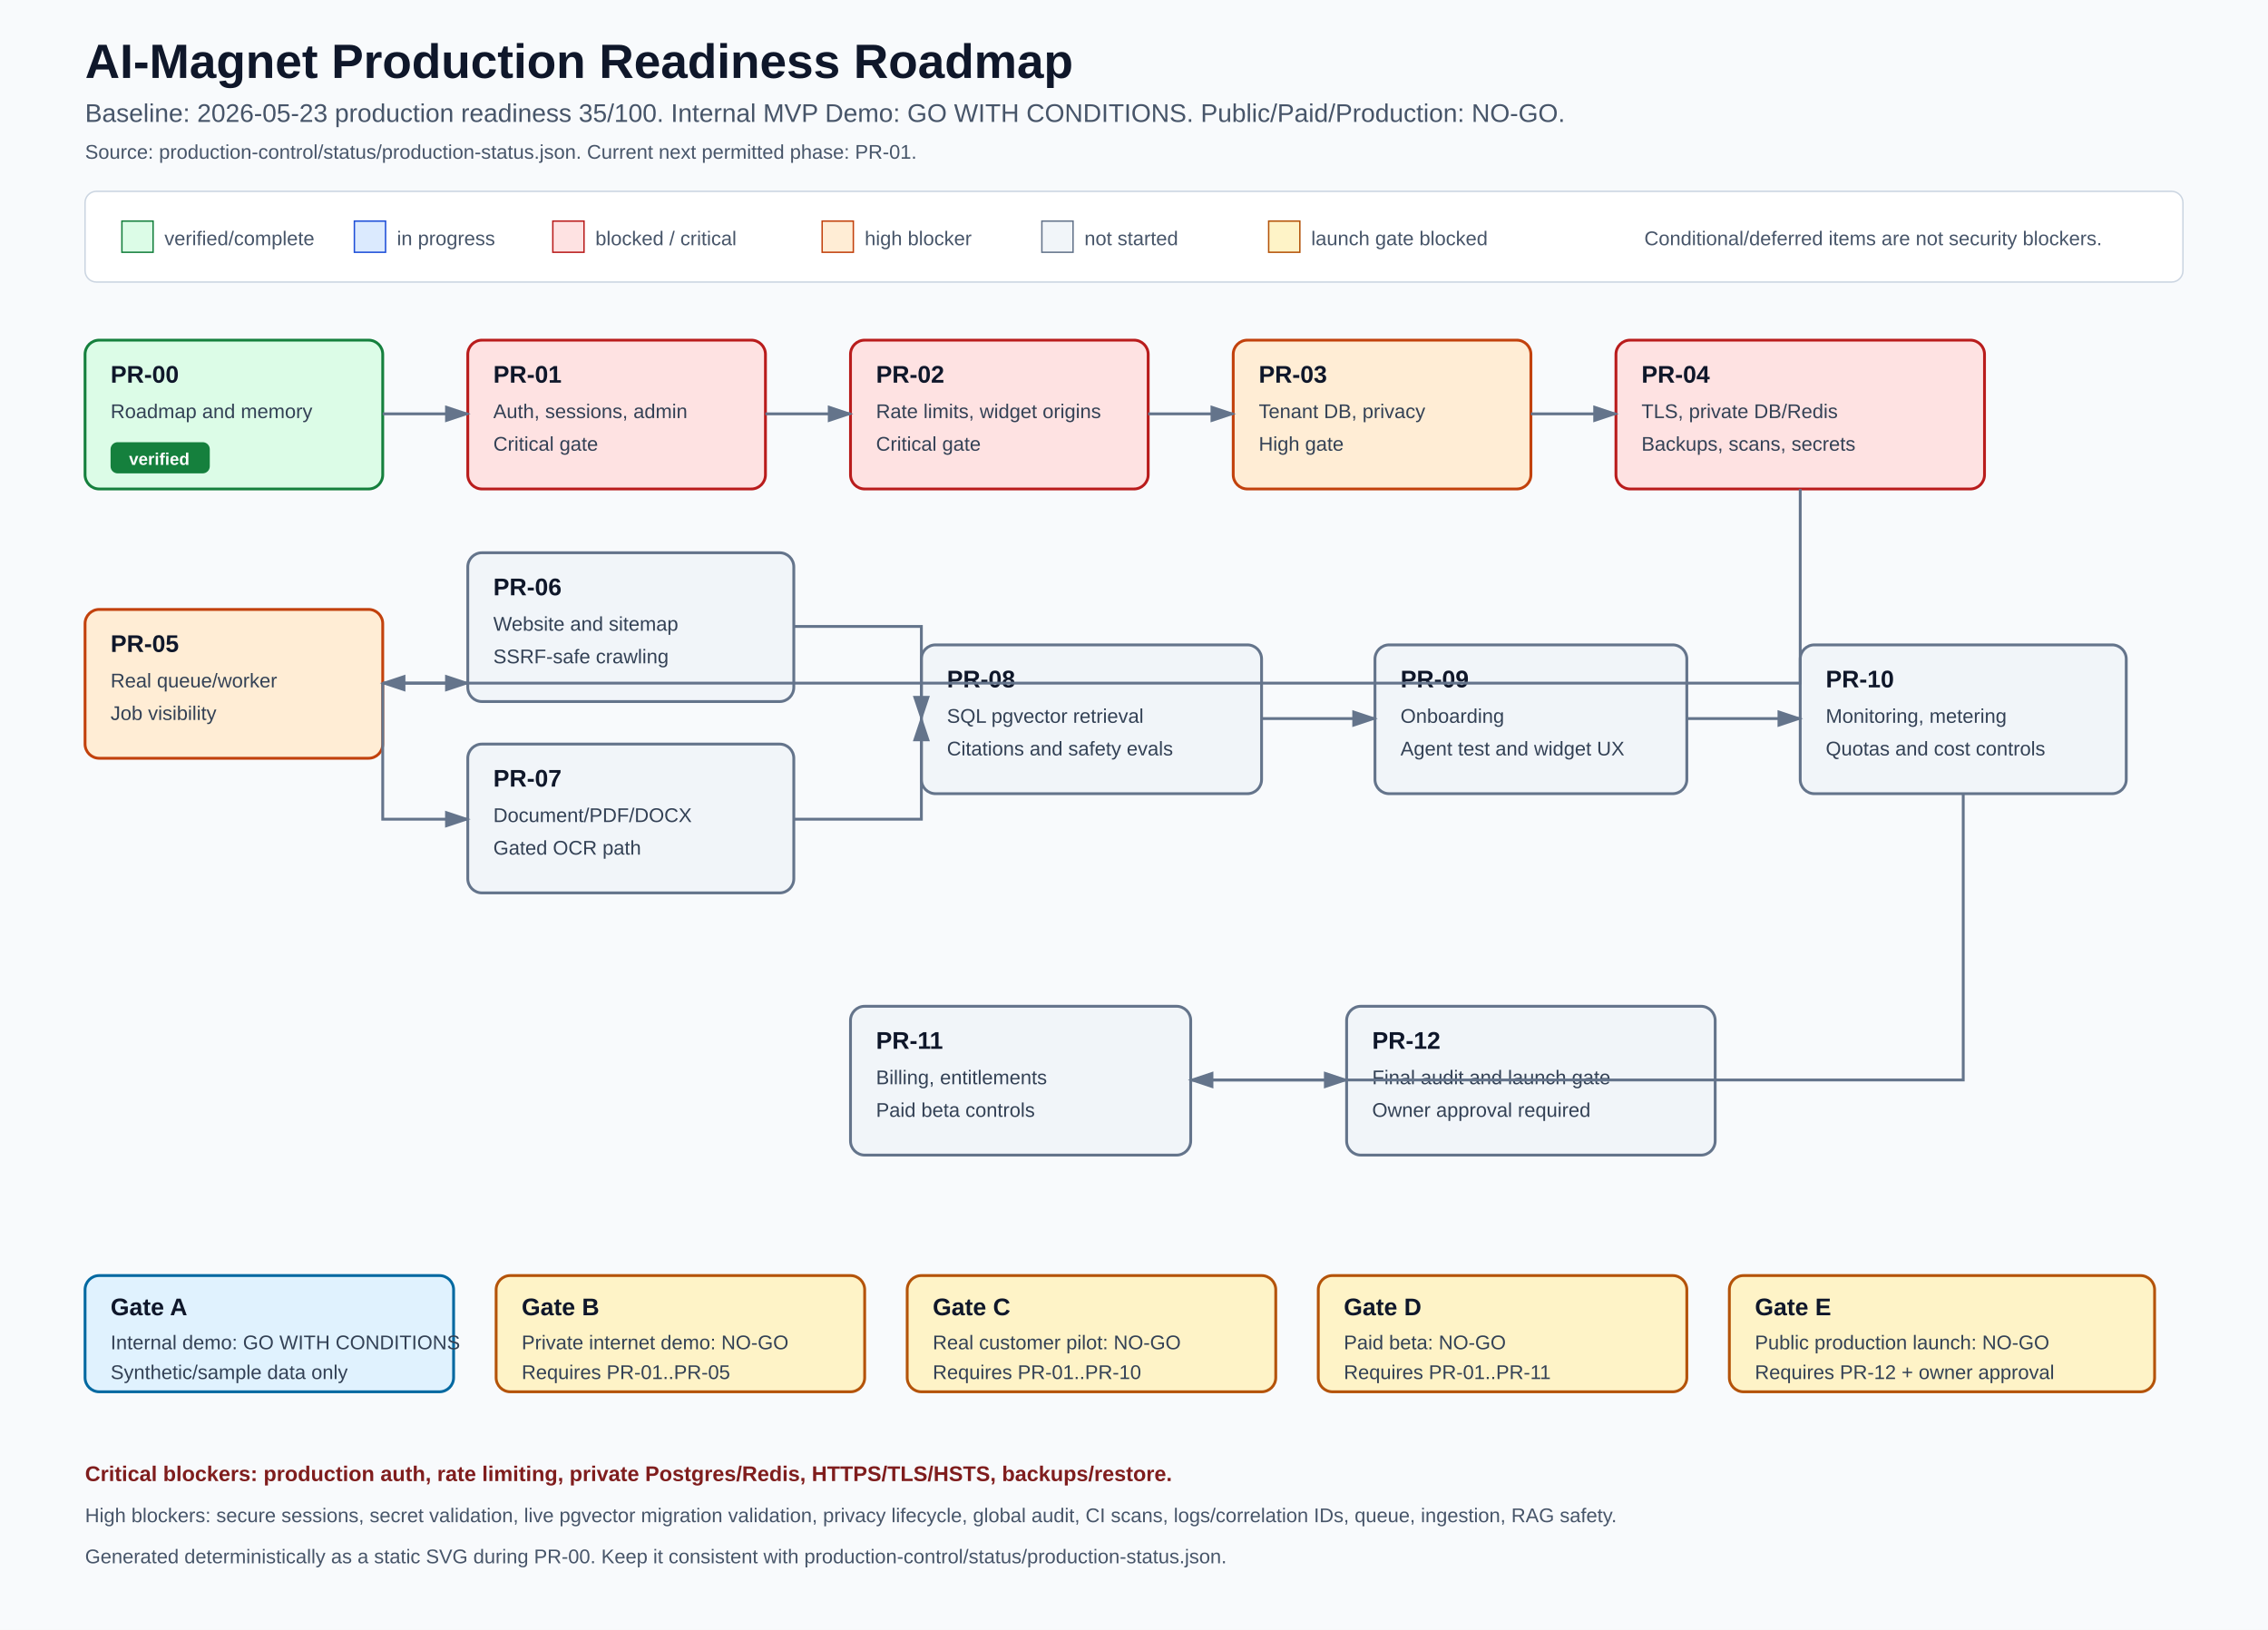
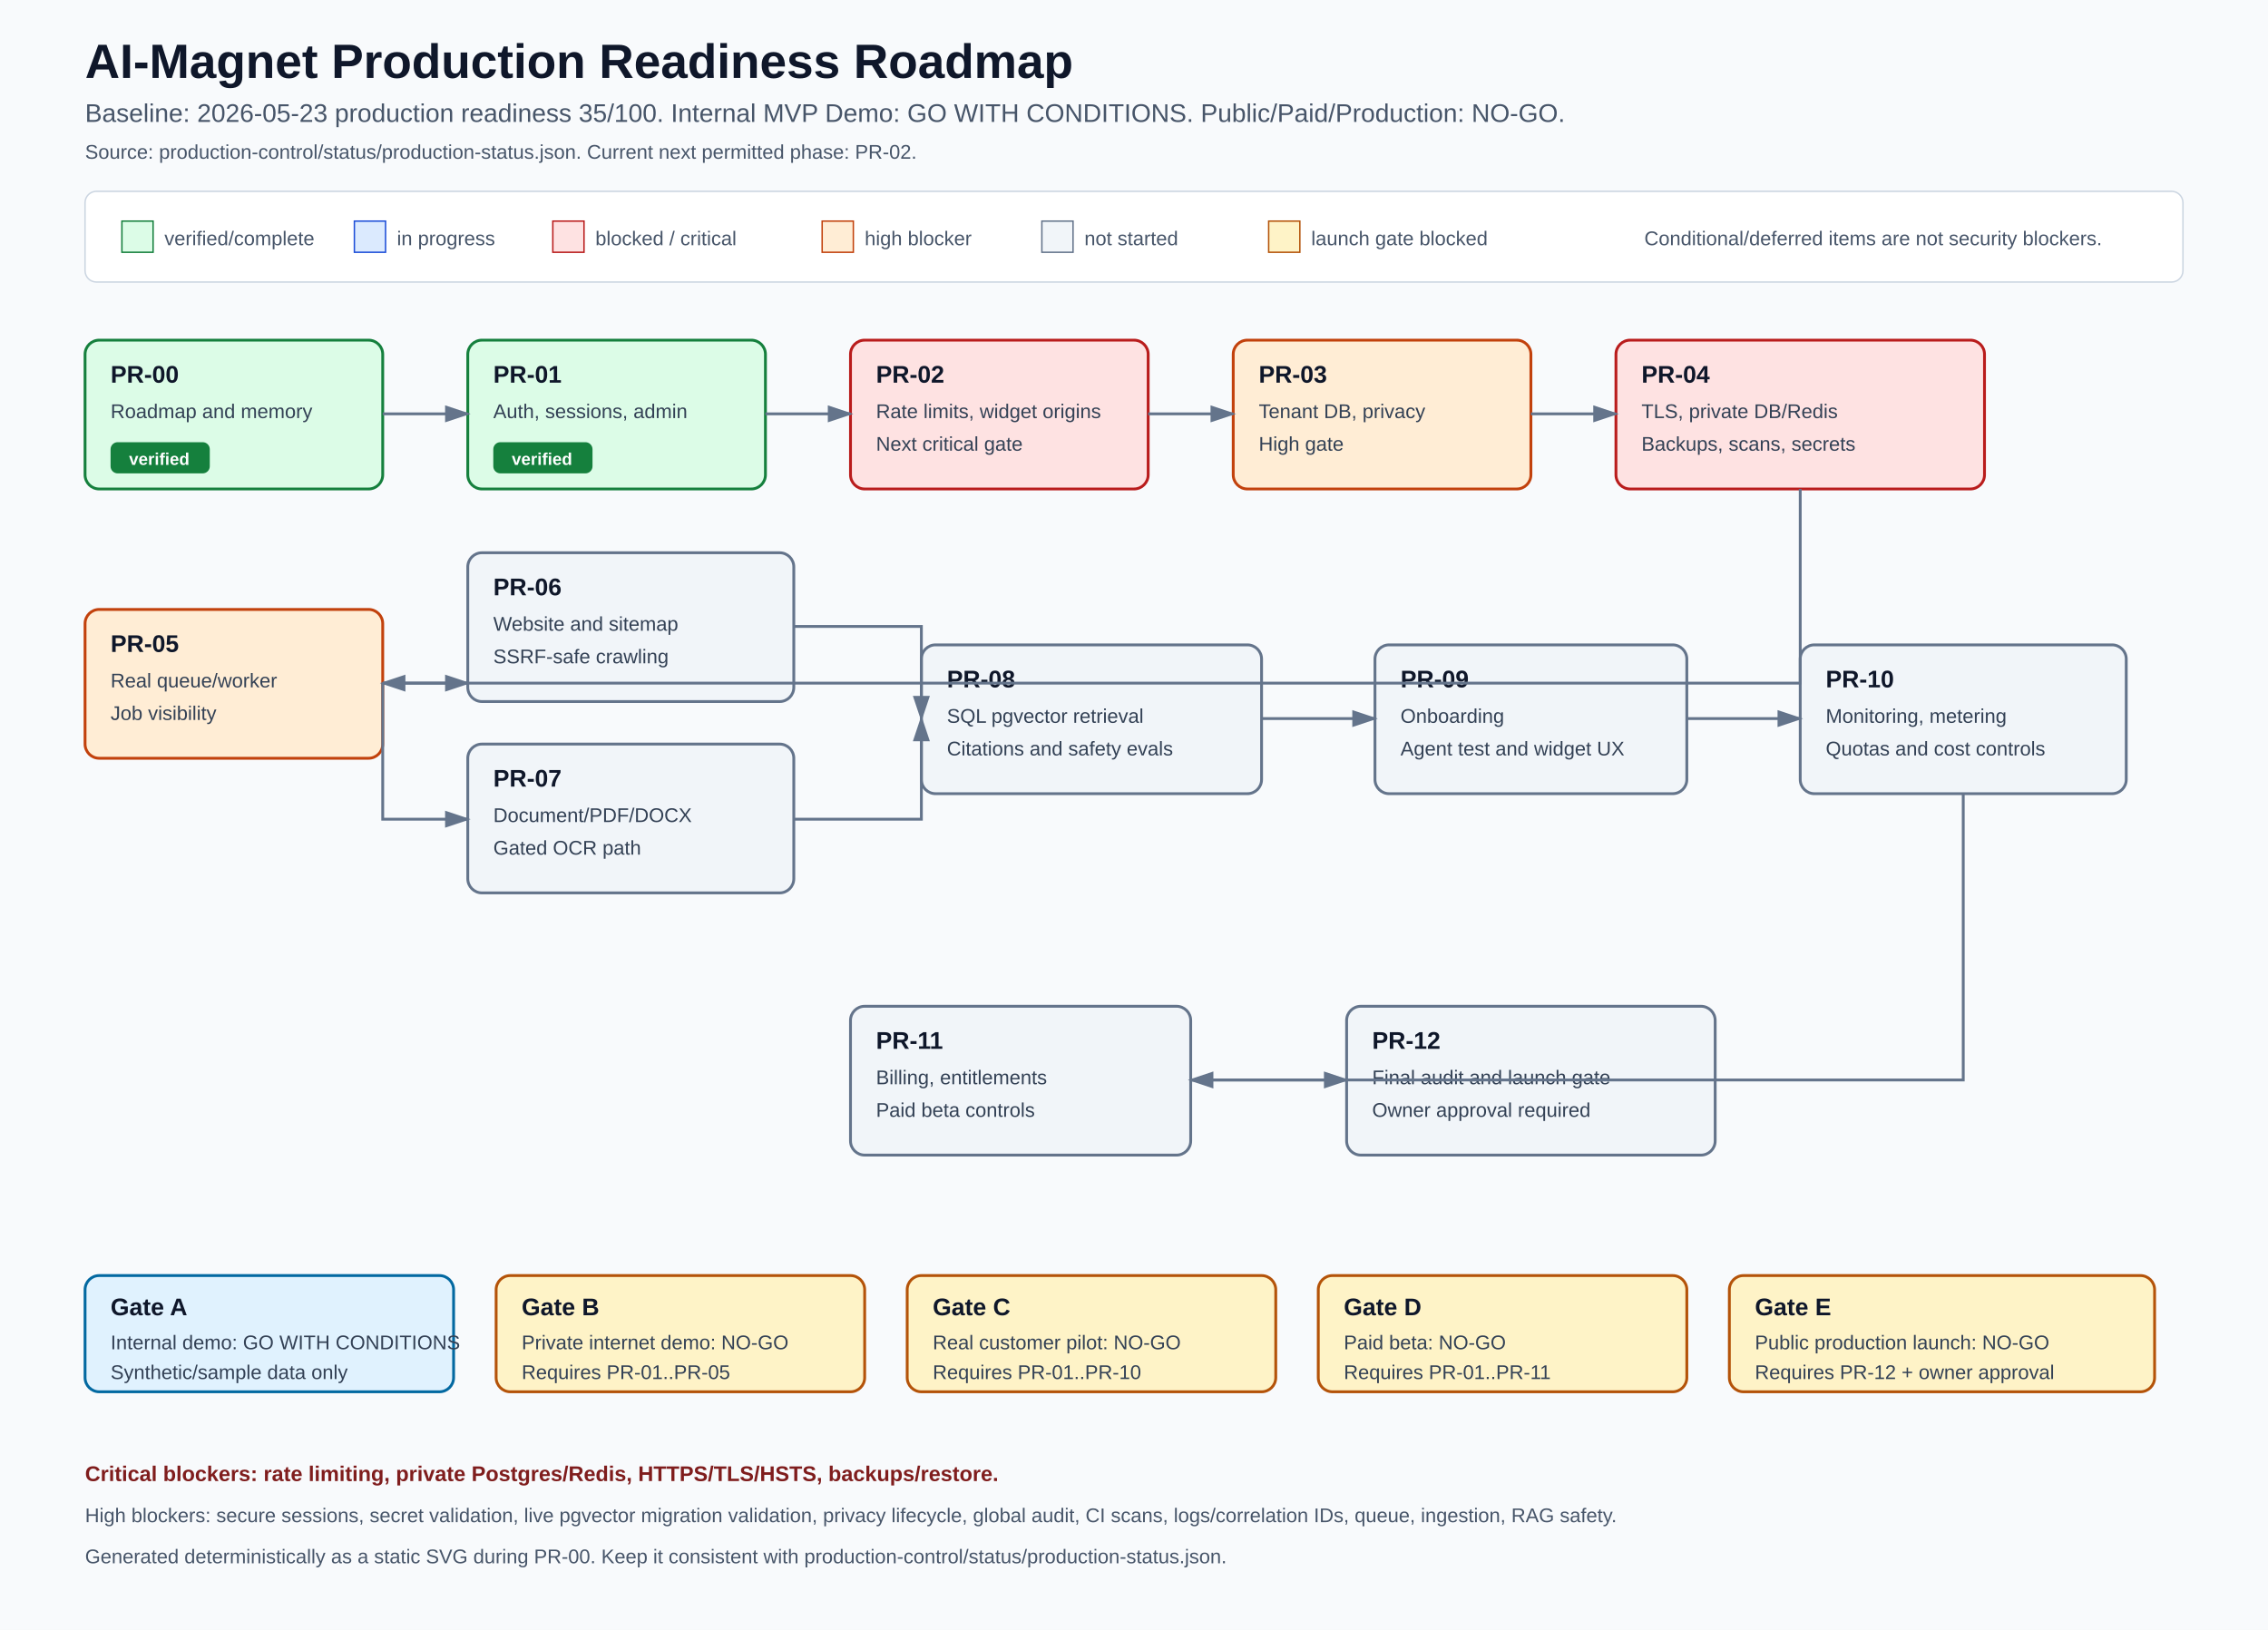
<svg xmlns="http://www.w3.org/2000/svg" width="1600" height="1150" viewBox="0 0 1600 1150" role="img" aria-labelledby="title desc">
  <defs>
    <style>
      .bg { fill: #f8fafc; }
      .title { font: 700 34px Arial, sans-serif; fill: #0f172a; }
      .subtitle { font: 18px Arial, sans-serif; fill: #475569; }
      .small { font: 14px Arial, sans-serif; fill: #475569; }
      .card-title { font: 700 17px Arial, sans-serif; fill: #0f172a; }
      .card-text { font: 14px Arial, sans-serif; fill: #334155; }
      .badge { font: 700 12px Arial, sans-serif; fill: #ffffff; }
      .verified { fill: #dcfce7; stroke: #15803d; stroke-width: 2; }
      .progressing { fill: #dbeafe; stroke: #1d4ed8; stroke-width: 2; }
      .blocked { fill: #fee2e2; stroke: #b91c1c; stroke-width: 2; }
      .critical { fill: #fee2e2; stroke: #b91c1c; stroke-width: 2; }
      .high { fill: #ffedd5; stroke: #c2410c; stroke-width: 2; }
      .pending { fill: #f1f5f9; stroke: #64748b; stroke-width: 2; }
      .gate-ok { fill: #e0f2fe; stroke: #0369a1; stroke-width: 2; }
      .gate-no { fill: #fef3c7; stroke: #b45309; stroke-width: 2; }
      .legend { fill: #ffffff; stroke: #cbd5e1; stroke-width: 1; }
      .arrow { stroke: #64748b; stroke-width: 2; marker-end: url(#arrowhead); fill: none; }
      .blocker { font: 700 15px Arial, sans-serif; fill: #7f1d1d; }
    </style>
    <marker id="arrowhead" markerWidth="10" markerHeight="10" refX="8" refY="3" orient="auto">
      <path d="M0,0 L0,6 L9,3 z" fill="#64748b" />
    </marker>
  </defs>
  <rect class="bg" width="1600" height="1150" />
  <text class="title" x="60" y="55">AI-Magnet Production Readiness Roadmap</text>
  <text class="subtitle" x="60" y="86">Baseline: 2026-05-23 production readiness 35/100. Internal MVP Demo: GO WITH CONDITIONS. Public/Paid/Production: NO-GO.</text>
-   <text class="small" x="60" y="112">Source: production-control/status/production-status.json. Current next permitted phase: PR-01.</text>
+   <text class="small" x="60" y="112">Source: production-control/status/production-status.json. Current next permitted phase: PR-02.</text>
  <rect class="legend" x="60" y="135" width="1480" height="64" rx="8" />
  <rect x="86" y="156" width="22" height="22" fill="#dcfce7" stroke="#15803d" />
  <text class="small" x="116" y="173">verified/complete</text>
  <rect x="250" y="156" width="22" height="22" fill="#dbeafe" stroke="#1d4ed8" />
  <text class="small" x="280" y="173">in progress</text>
  <rect x="390" y="156" width="22" height="22" fill="#fee2e2" stroke="#b91c1c" />
  <text class="small" x="420" y="173">blocked / critical</text>
  <rect x="580" y="156" width="22" height="22" fill="#ffedd5" stroke="#c2410c" />
  <text class="small" x="610" y="173">high blocker</text>
  <rect x="735" y="156" width="22" height="22" fill="#f1f5f9" stroke="#64748b" />
  <text class="small" x="765" y="173">not started</text>
  <rect x="895" y="156" width="22" height="22" fill="#fef3c7" stroke="#b45309" />
  <text class="small" x="925" y="173">launch gate blocked</text>
  <text class="small" x="1160" y="173">Conditional/deferred items are not security blockers.</text>
  <rect class="verified" x="60" y="240" width="210" height="105" rx="10" />
  <text class="card-title" x="78" y="270">PR-00</text>
  <text class="card-text" x="78" y="295">Roadmap and memory</text>
  <rect x="78" y="312" width="70" height="22" rx="5" fill="#15803d" />
  <text class="badge" x="91" y="328">verified</text>
-   <rect class="critical" x="330" y="240" width="210" height="105" rx="10" />
+   <rect class="verified" x="330" y="240" width="210" height="105" rx="10" />
  <text class="card-title" x="348" y="270">PR-01</text>
  <text class="card-text" x="348" y="295">Auth, sessions, admin</text>
-   <text class="card-text" x="348" y="318">Critical gate</text>
+   <rect x="348" y="312" width="70" height="22" rx="5" fill="#15803d" />
+   <text class="badge" x="361" y="328">verified</text>
  <rect class="critical" x="600" y="240" width="210" height="105" rx="10" />
  <text class="card-title" x="618" y="270">PR-02</text>
  <text class="card-text" x="618" y="295">Rate limits, widget origins</text>
-   <text class="card-text" x="618" y="318">Critical gate</text>
+   <text class="card-text" x="618" y="318">Next critical gate</text>
  <rect class="high" x="870" y="240" width="210" height="105" rx="10" />
  <text class="card-title" x="888" y="270">PR-03</text>
  <text class="card-text" x="888" y="295">Tenant DB, privacy</text>
  <text class="card-text" x="888" y="318">High gate</text>
  <rect class="critical" x="1140" y="240" width="260" height="105" rx="10" />
  <text class="card-title" x="1158" y="270">PR-04</text>
  <text class="card-text" x="1158" y="295">TLS, private DB/Redis</text>
  <text class="card-text" x="1158" y="318">Backups, scans, secrets</text>
  <path class="arrow" d="M270 292 H330" />
  <path class="arrow" d="M540 292 H600" />
  <path class="arrow" d="M810 292 H870" />
  <path class="arrow" d="M1080 292 H1140" />
  <rect class="high" x="60" y="430" width="210" height="105" rx="10" />
  <text class="card-title" x="78" y="460">PR-05</text>
  <text class="card-text" x="78" y="485">Real queue/worker</text>
  <text class="card-text" x="78" y="508">Job visibility</text>
  <rect class="pending" x="330" y="390" width="230" height="105" rx="10" />
  <text class="card-title" x="348" y="420">PR-06</text>
  <text class="card-text" x="348" y="445">Website and sitemap</text>
  <text class="card-text" x="348" y="468">SSRF-safe crawling</text>
  <rect class="pending" x="330" y="525" width="230" height="105" rx="10" />
  <text class="card-title" x="348" y="555">PR-07</text>
  <text class="card-text" x="348" y="580">Document/PDF/DOCX</text>
  <text class="card-text" x="348" y="603">Gated OCR path</text>
  <rect class="pending" x="650" y="455" width="240" height="105" rx="10" />
  <text class="card-title" x="668" y="485">PR-08</text>
  <text class="card-text" x="668" y="510">SQL pgvector retrieval</text>
  <text class="card-text" x="668" y="533">Citations and safety evals</text>
  <rect class="pending" x="970" y="455" width="220" height="105" rx="10" />
  <text class="card-title" x="988" y="485">PR-09</text>
  <text class="card-text" x="988" y="510">Onboarding</text>
  <text class="card-text" x="988" y="533">Agent test and widget UX</text>
  <rect class="pending" x="1270" y="455" width="230" height="105" rx="10" />
  <text class="card-title" x="1288" y="485">PR-10</text>
  <text class="card-text" x="1288" y="510">Monitoring, metering</text>
  <text class="card-text" x="1288" y="533">Quotas and cost controls</text>
  <path class="arrow" d="M1270 345 V482 H270" />
  <path class="arrow" d="M270 482 H330" />
  <path class="arrow" d="M270 482 V578 H330" />
  <path class="arrow" d="M560 442 H650 V507" />
  <path class="arrow" d="M560 578 H650 V507" />
  <path class="arrow" d="M890 507 H970" />
  <path class="arrow" d="M1190 507 H1270" />
  <rect class="pending" x="600" y="710" width="240" height="105" rx="10" />
  <text class="card-title" x="618" y="740">PR-11</text>
  <text class="card-text" x="618" y="765">Billing, entitlements</text>
  <text class="card-text" x="618" y="788">Paid beta controls</text>
  <rect class="pending" x="950" y="710" width="260" height="105" rx="10" />
  <text class="card-title" x="968" y="740">PR-12</text>
  <text class="card-text" x="968" y="765">Final audit and launch gate</text>
  <text class="card-text" x="968" y="788">Owner approval required</text>
  <path class="arrow" d="M1385 560 V762 H840" />
  <path class="arrow" d="M840 762 H950" />
  <rect class="gate-ok" x="60" y="900" width="260" height="82" rx="10" />
  <text class="card-title" x="78" y="928">Gate A</text>
  <text class="card-text" x="78" y="952">Internal demo: GO WITH CONDITIONS</text>
  <text class="card-text" x="78" y="973">Synthetic/sample data only</text>
  <rect class="gate-no" x="350" y="900" width="260" height="82" rx="10" />
  <text class="card-title" x="368" y="928">Gate B</text>
  <text class="card-text" x="368" y="952">Private internet demo: NO-GO</text>
  <text class="card-text" x="368" y="973">Requires PR-01..PR-05</text>
  <rect class="gate-no" x="640" y="900" width="260" height="82" rx="10" />
  <text class="card-title" x="658" y="928">Gate C</text>
  <text class="card-text" x="658" y="952">Real customer pilot: NO-GO</text>
  <text class="card-text" x="658" y="973">Requires PR-01..PR-10</text>
  <rect class="gate-no" x="930" y="900" width="260" height="82" rx="10" />
  <text class="card-title" x="948" y="928">Gate D</text>
  <text class="card-text" x="948" y="952">Paid beta: NO-GO</text>
  <text class="card-text" x="948" y="973">Requires PR-01..PR-11</text>
  <rect class="gate-no" x="1220" y="900" width="300" height="82" rx="10" />
  <text class="card-title" x="1238" y="928">Gate E</text>
  <text class="card-text" x="1238" y="952">Public production launch: NO-GO</text>
  <text class="card-text" x="1238" y="973">Requires PR-12 + owner approval</text>
-   <text class="blocker" x="60" y="1045">Critical blockers: production auth, rate limiting, private Postgres/Redis, HTTPS/TLS/HSTS, backups/restore.</text>
+   <text class="blocker" x="60" y="1045">Critical blockers: rate limiting, private Postgres/Redis, HTTPS/TLS/HSTS, backups/restore.</text>
  <text class="small" x="60" y="1074">High blockers: secure sessions, secret validation, live pgvector migration validation, privacy lifecycle, global audit, CI scans, logs/correlation IDs, queue, ingestion, RAG safety.</text>
  <text class="small" x="60" y="1103">Generated deterministically as a static SVG during PR-00. Keep it consistent with production-control/status/production-status.json.</text>
</svg>
